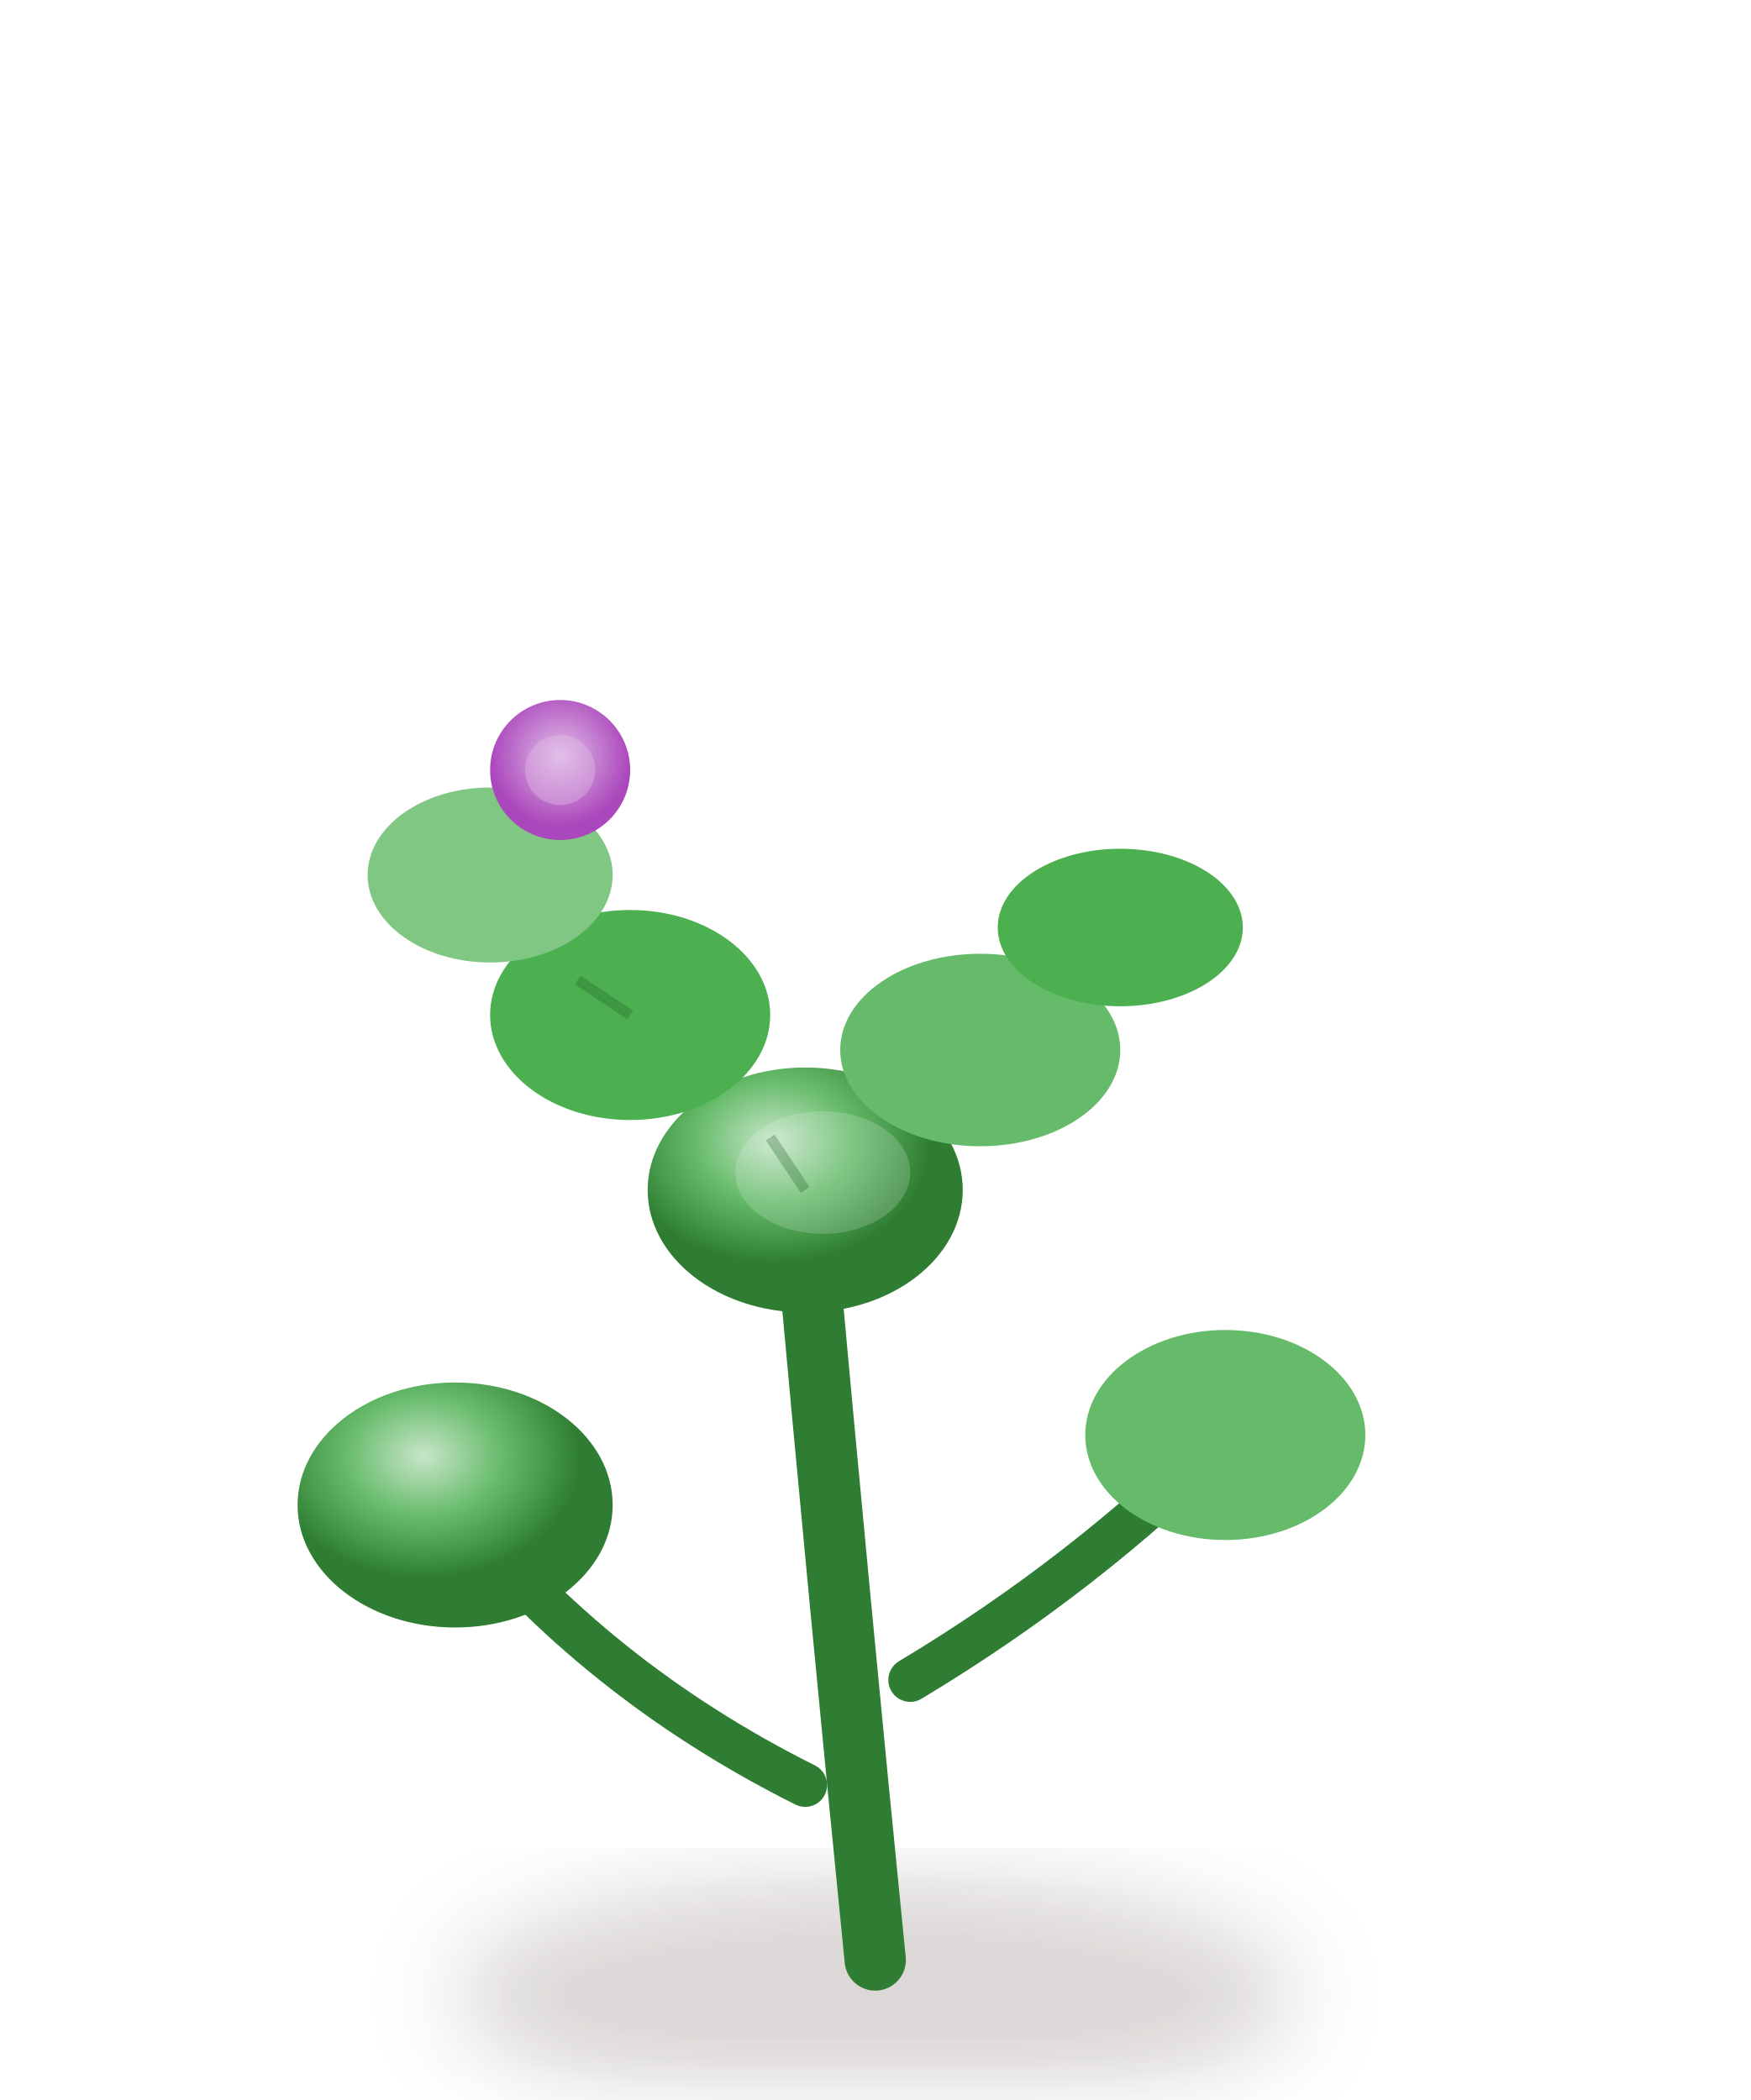
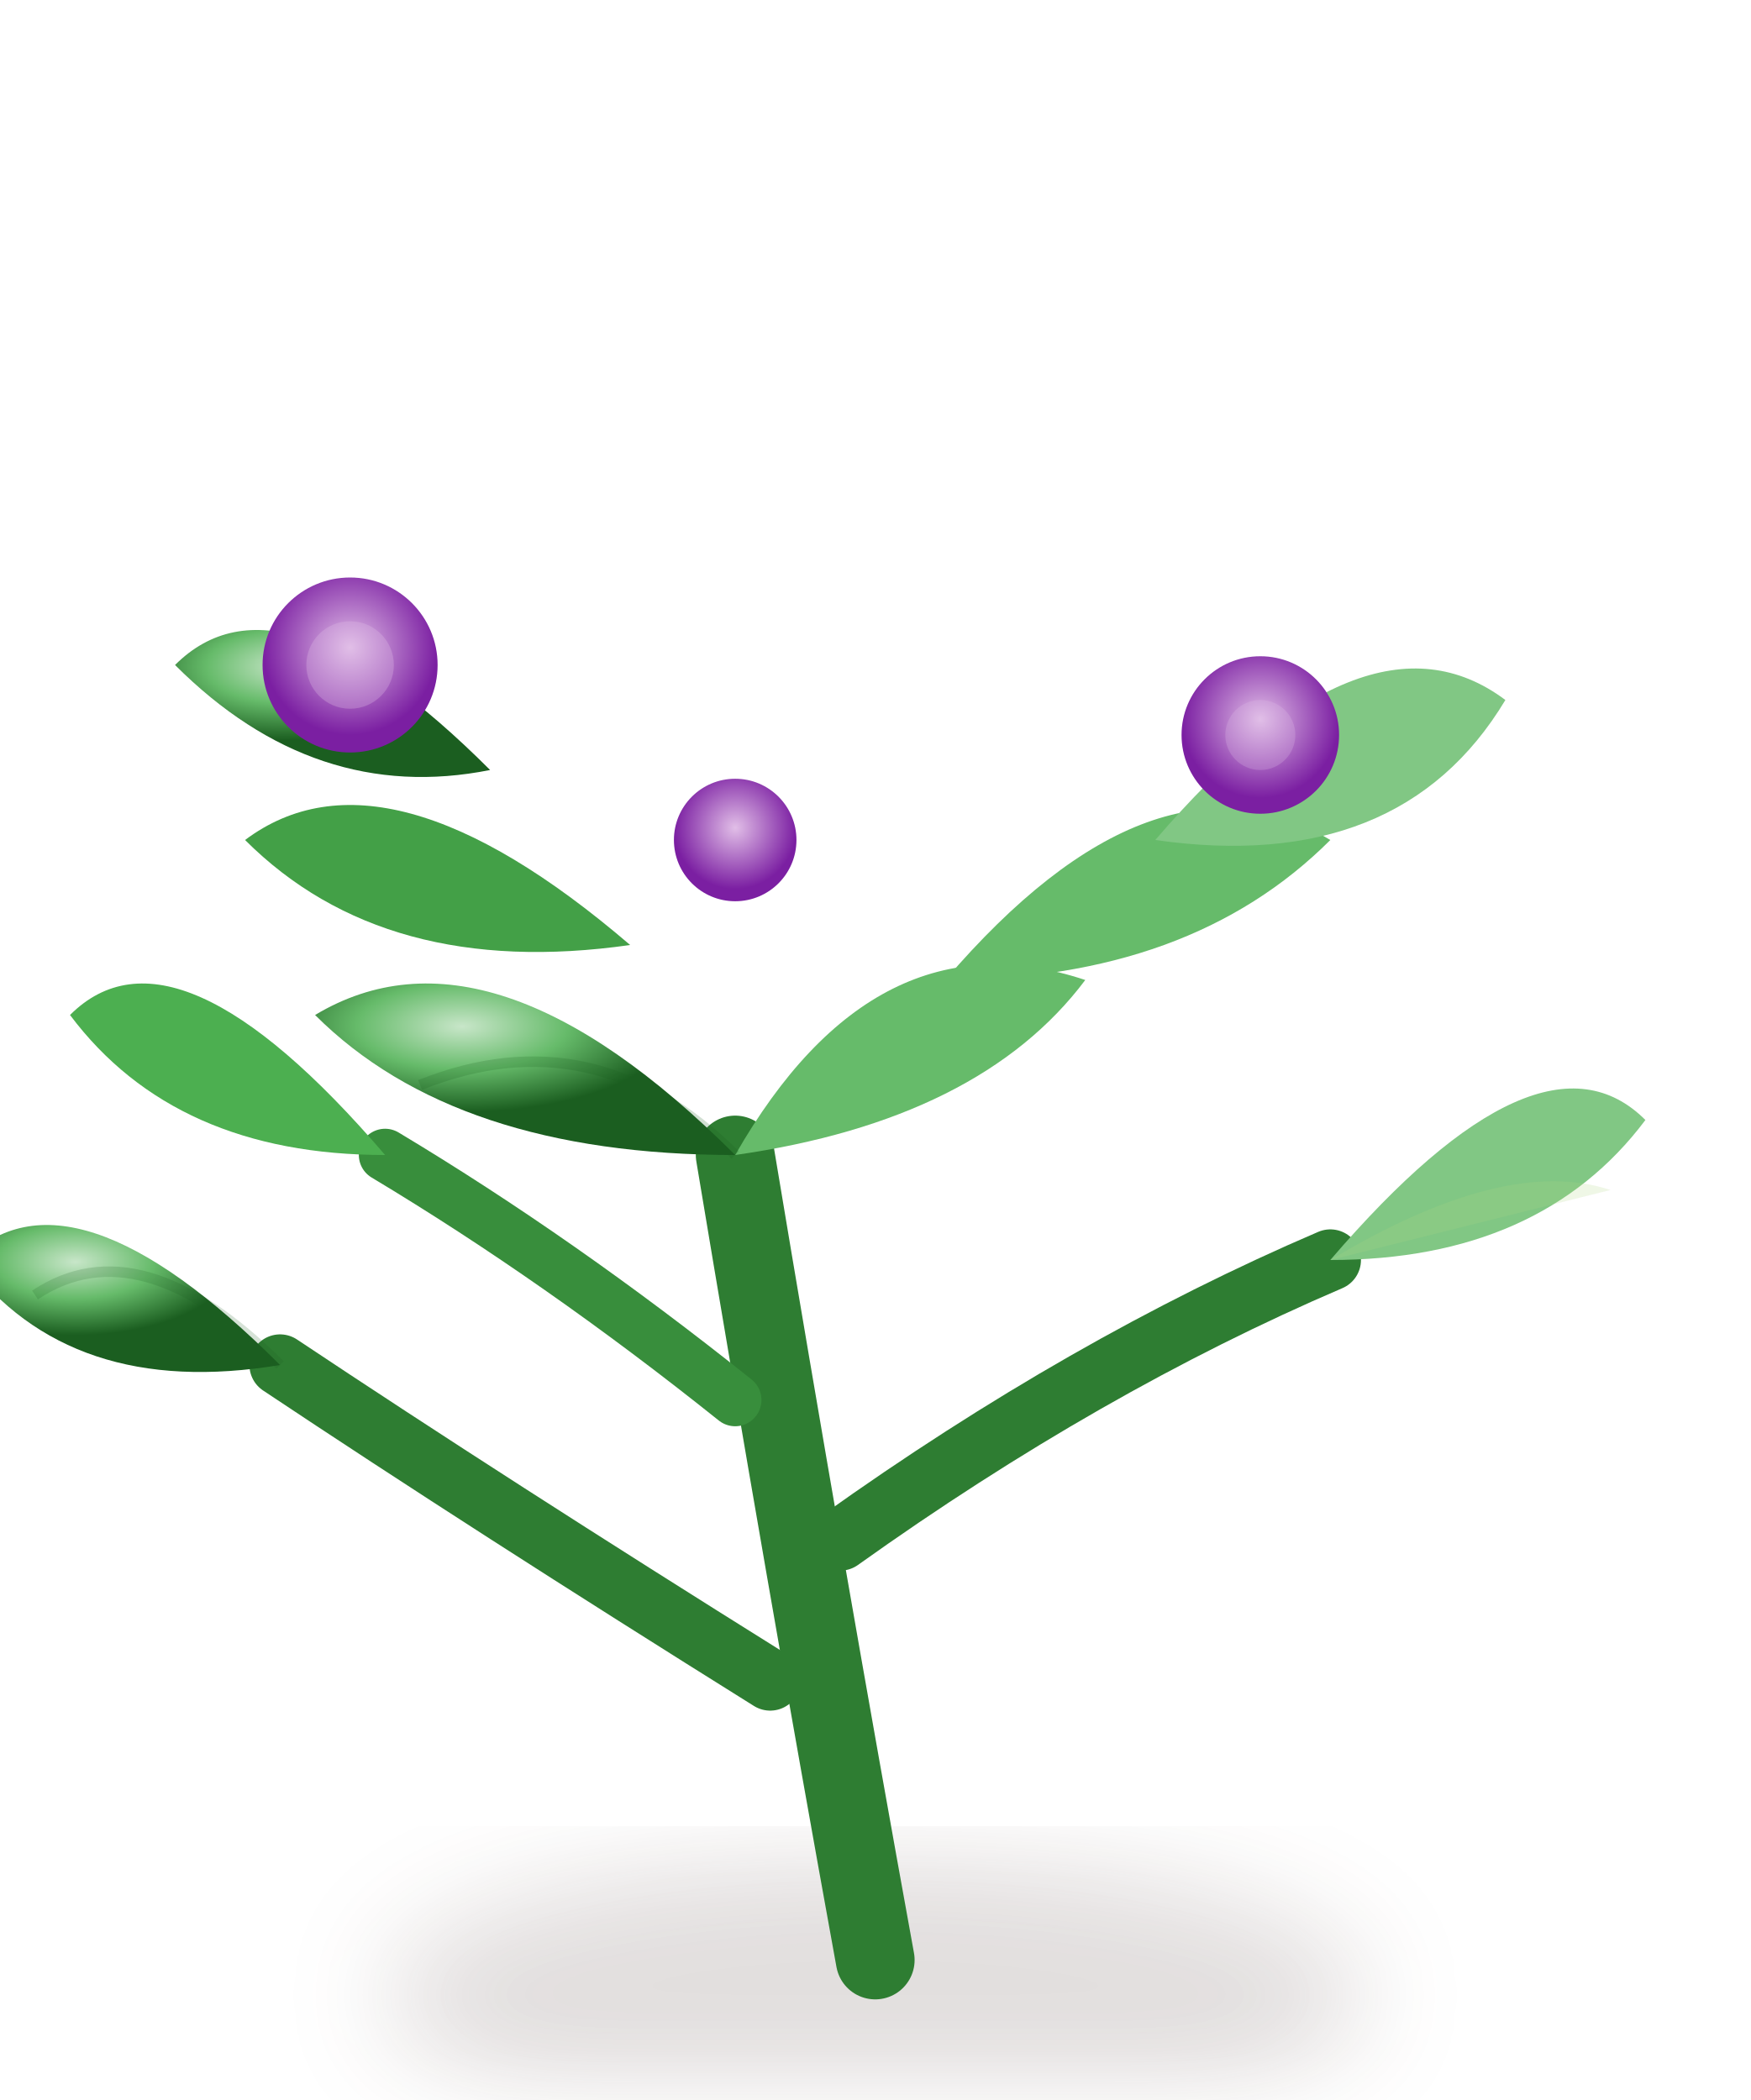
<svg xmlns="http://www.w3.org/2000/svg" viewBox="0 0 100 120">
  <defs>
-     <radialGradient id="lfG" cx="40%" cy="30%">
+     <radialGradient id="lfG" cx="35%" cy="25%">
      <stop offset="0%" stop-color="#C8E6C9" />
      <stop offset="50%" stop-color="#66BB6A" />
-       <stop offset="100%" stop-color="#2E7D32" />
+       <stop offset="100%" stop-color="#1B5E20" />
    </radialGradient>
    <radialGradient id="flG" cx="50%" cy="40%">
      <stop offset="0%" stop-color="#E1BEE7" />
-       <stop offset="100%" stop-color="#AB47BC" />
+       <stop offset="100%" stop-color="#7B1FA2" />
    </radialGradient>
-     <filter id="sh">
-       <feGaussianBlur stdDeviation="2.5" />
+     <filter id="s">
+       <feGaussianBlur stdDeviation="3" />
    </filter>
  </defs>
-   <ellipse cx="50" cy="114" rx="24" ry="7" fill="#3E2723" opacity="0.18" filter="url(#sh)" />
-   <path d="M50 112 Q48 92 46 70" stroke="#2E7D32" stroke-width="3.5" fill="none" stroke-linecap="round" />
-   <path d="M46 102 Q34 96 26 86" stroke="#2E7D32" stroke-width="2.5" fill="none" stroke-linecap="round" />
-   <path d="M52 96 Q62 90 70 82" stroke="#2E7D32" stroke-width="2.5" fill="none" stroke-linecap="round" />
-   <ellipse cx="46" cy="68" rx="9" ry="7" fill="url(#lfG)" />
-   <ellipse cx="47" cy="67" rx="5" ry="3.5" fill="#E8F5E9" opacity="0.2" />
-   <ellipse cx="36" cy="58" rx="8" ry="6" fill="#4CAF50" />
-   <ellipse cx="56" cy="60" rx="8" ry="5.5" fill="#66BB6A" />
-   <ellipse cx="28" cy="50" rx="7" ry="5" fill="#81C784" />
-   <ellipse cx="64" cy="53" rx="7" ry="4.5" fill="#4CAF50" />
-   <ellipse cx="26" cy="86" rx="9" ry="7" fill="url(#lfG)" />
-   <ellipse cx="70" cy="82" rx="8" ry="6" fill="#66BB6A" />
-   <path d="M46 68 L44 65" stroke="#1B5E20" stroke-width="0.6" fill="none" opacity="0.3" />
-   <path d="M36 58 L33 56" stroke="#1B5E20" stroke-width="0.6" fill="none" opacity="0.3" />
-   <circle cx="32" cy="44" r="4" fill="url(#flG)" />
-   <circle cx="32" cy="44" r="2" fill="#E1BEE7" opacity="0.4" />
+   <ellipse cx="50" cy="114" rx="28" ry="8" fill="#3E2723" opacity="0.15" filter="url(#s)" />
+   <path d="M50 112 Q46 90 42 66" stroke="#2E7D32" stroke-width="4.5" fill="none" stroke-linecap="round" />
+   <path d="M44 96 Q28 86 16 78" stroke="#2E7D32" stroke-width="3.5" fill="none" stroke-linecap="round" />
+   <path d="M48 88 Q62 78 76 72" stroke="#2E7D32" stroke-width="3.5" fill="none" stroke-linecap="round" />
+   <path d="M42 80 Q32 72 22 66" stroke="#388E3C" stroke-width="3" fill="none" stroke-linecap="round" />
+   <path d="M42 66 Q28 52 18 58 Q26 66 42 66Z" fill="url(#lfG)" />
+   <path d="M42 66 Q50 52 62 56 Q56 64 42 66Z" fill="#66BB6A" />
+   <path d="M22 66 Q10 52 4 58 Q10 66 22 66Z" fill="#4CAF50" />
+   <path d="M16 78 Q4 66 -2 72 Q4 80 16 78Z" fill="url(#lfG)" />
+   <path d="M76 72 Q88 58 94 64 Q88 72 76 72Z" fill="#81C784" />
+   <path d="M76 72 Q86 66 92 68" fill="#AED581" opacity="0.2" />
+   <path d="M36 54 Q22 42 14 48 Q22 56 36 54Z" fill="#43A047" />
+   <path d="M54 56 Q66 42 76 48 Q68 56 54 56Z" fill="#66BB6A" />
+   <path d="M28 44 Q16 32 10 38 Q18 46 28 44Z" fill="url(#lfG)" />
+   <path d="M66 48 Q78 34 86 40 Q80 50 66 48Z" fill="#81C784" />
+   <path d="M42 66 Q34 58 24 62" stroke="#1B5E20" stroke-width="0.6" fill="none" opacity="0.2" />
+   <path d="M16 78 Q8 70 2 74" stroke="#1B5E20" stroke-width="0.6" fill="none" opacity="0.18" />
+   <circle cx="20" cy="38" r="5" fill="url(#flG)" />
+   <circle cx="20" cy="38" r="2.5" fill="#E1BEE7" opacity="0.3" />
+   <circle cx="72" cy="42" r="4.5" fill="url(#flG)" />
+   <circle cx="72" cy="42" r="2" fill="#E1BEE7" opacity="0.25" />
+   <circle cx="42" cy="48" r="3.5" fill="url(#flG)" />
</svg>
